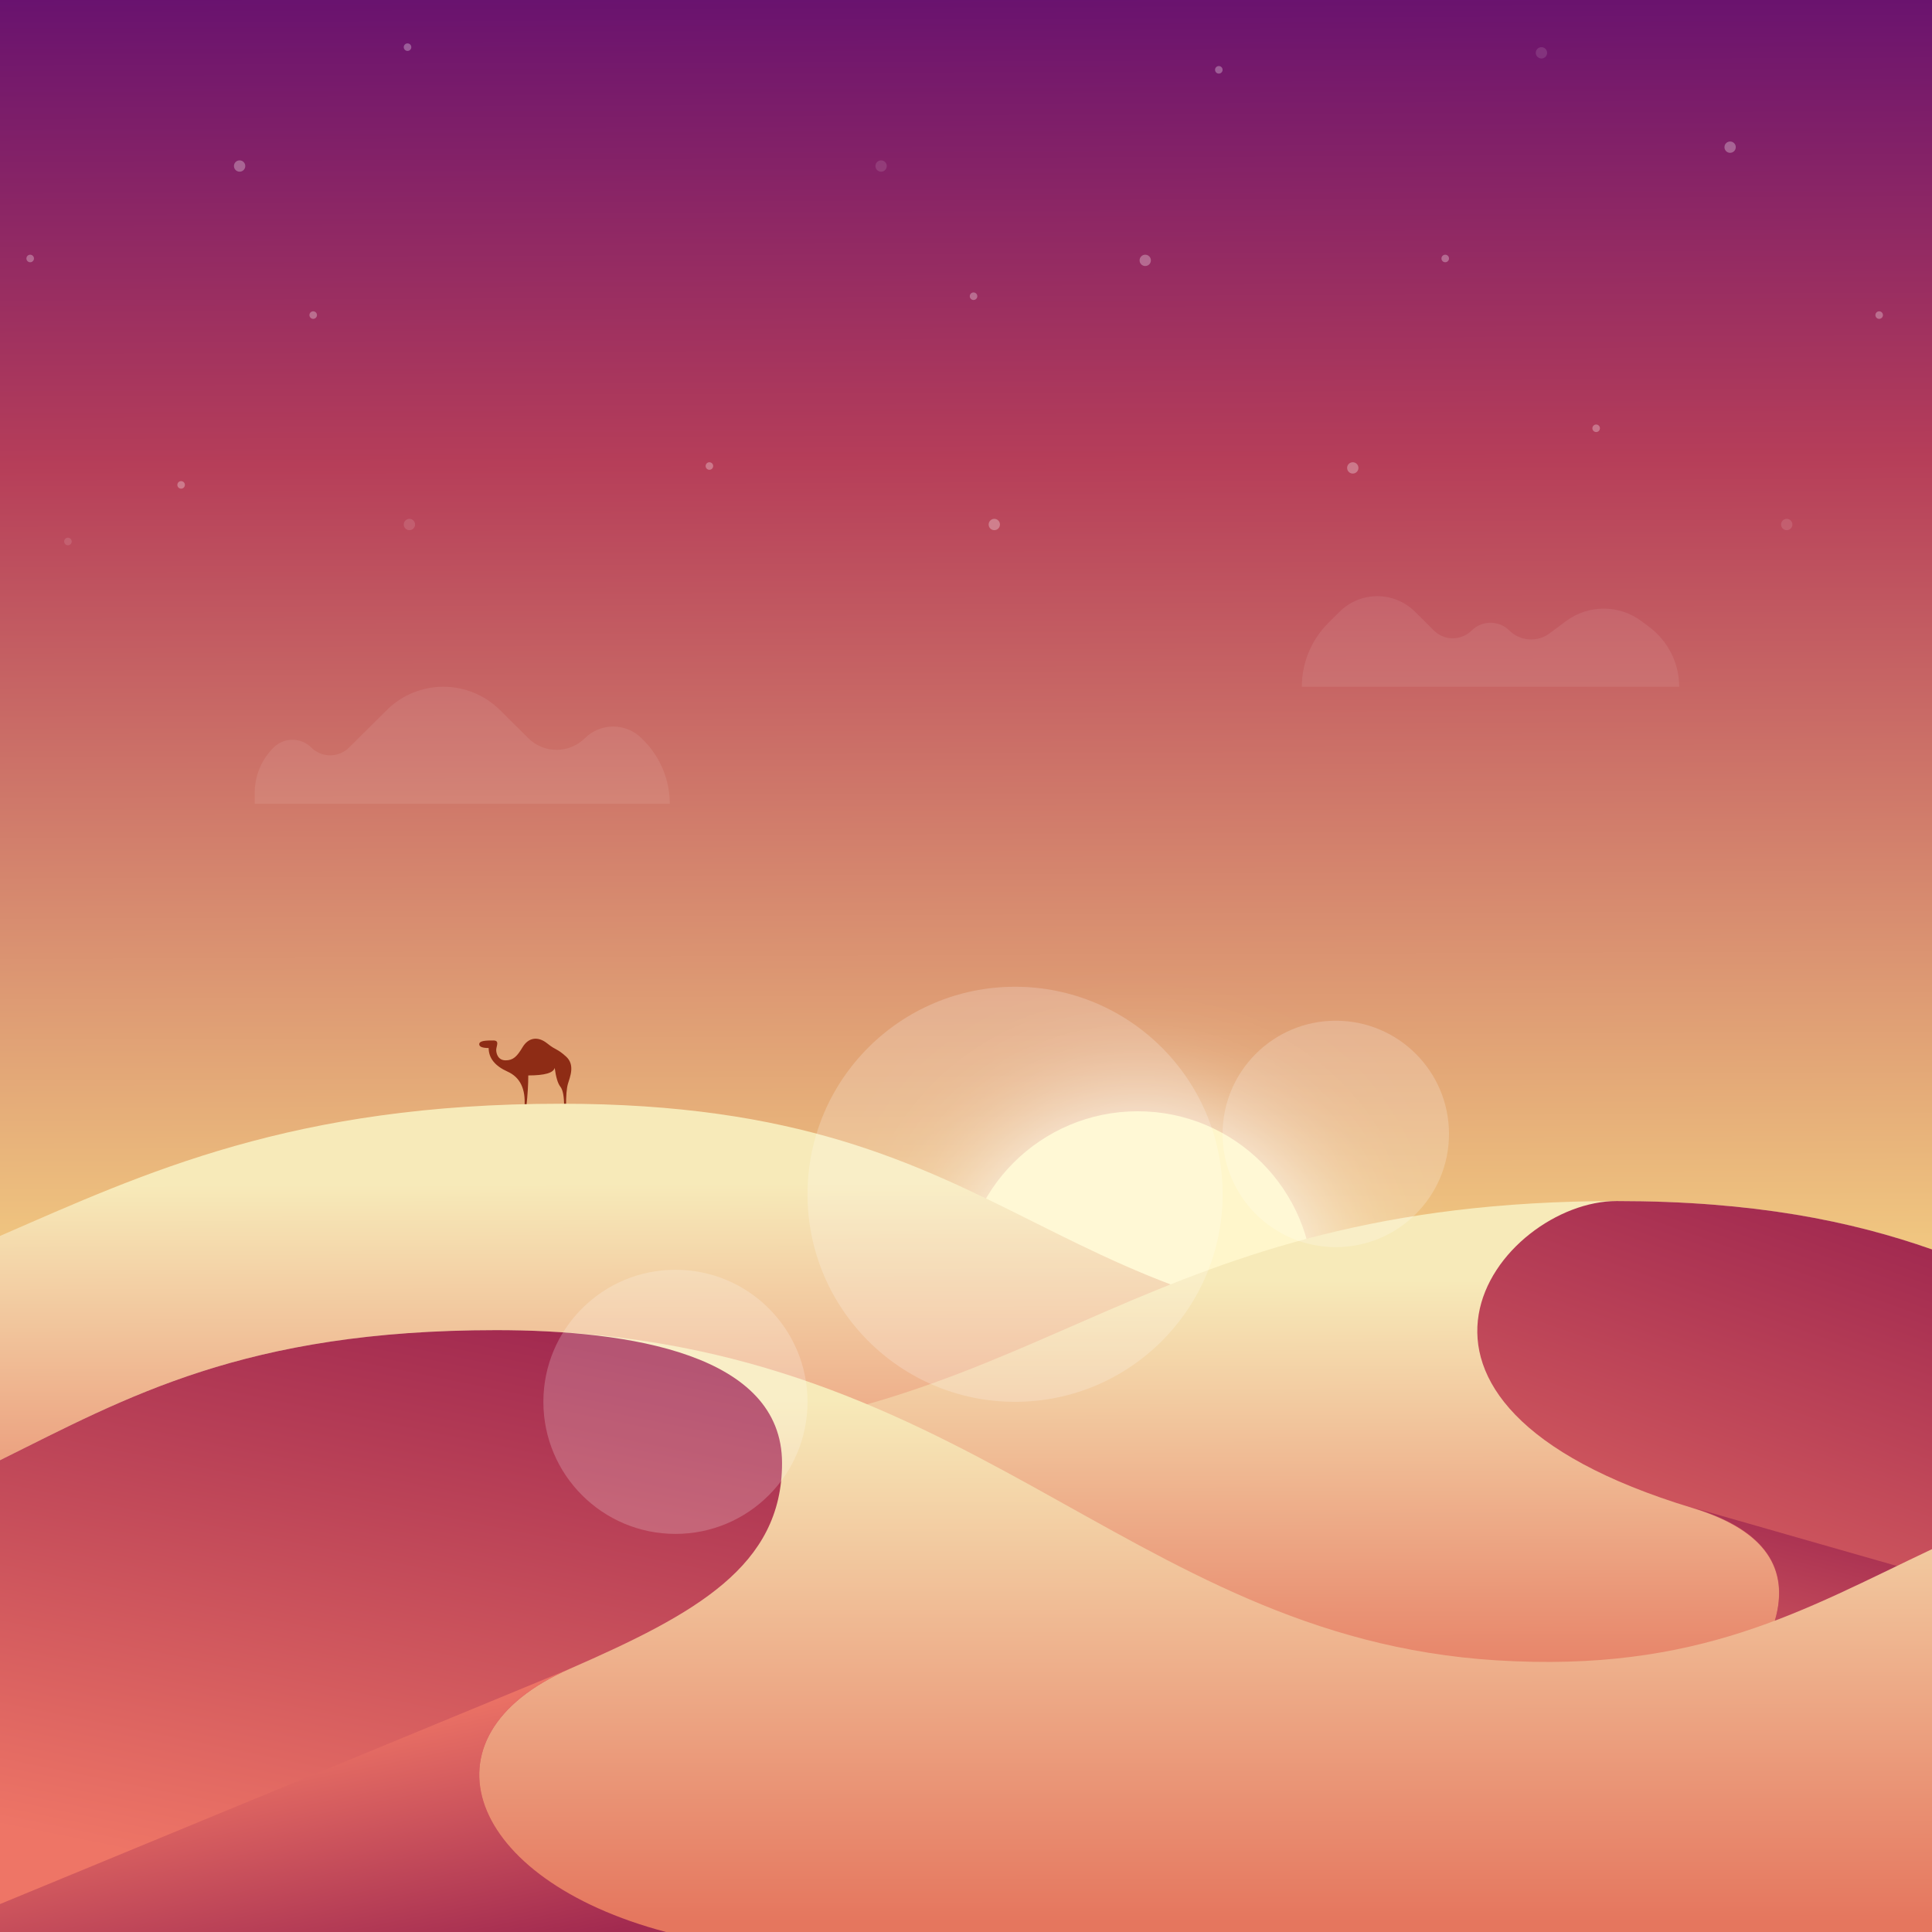
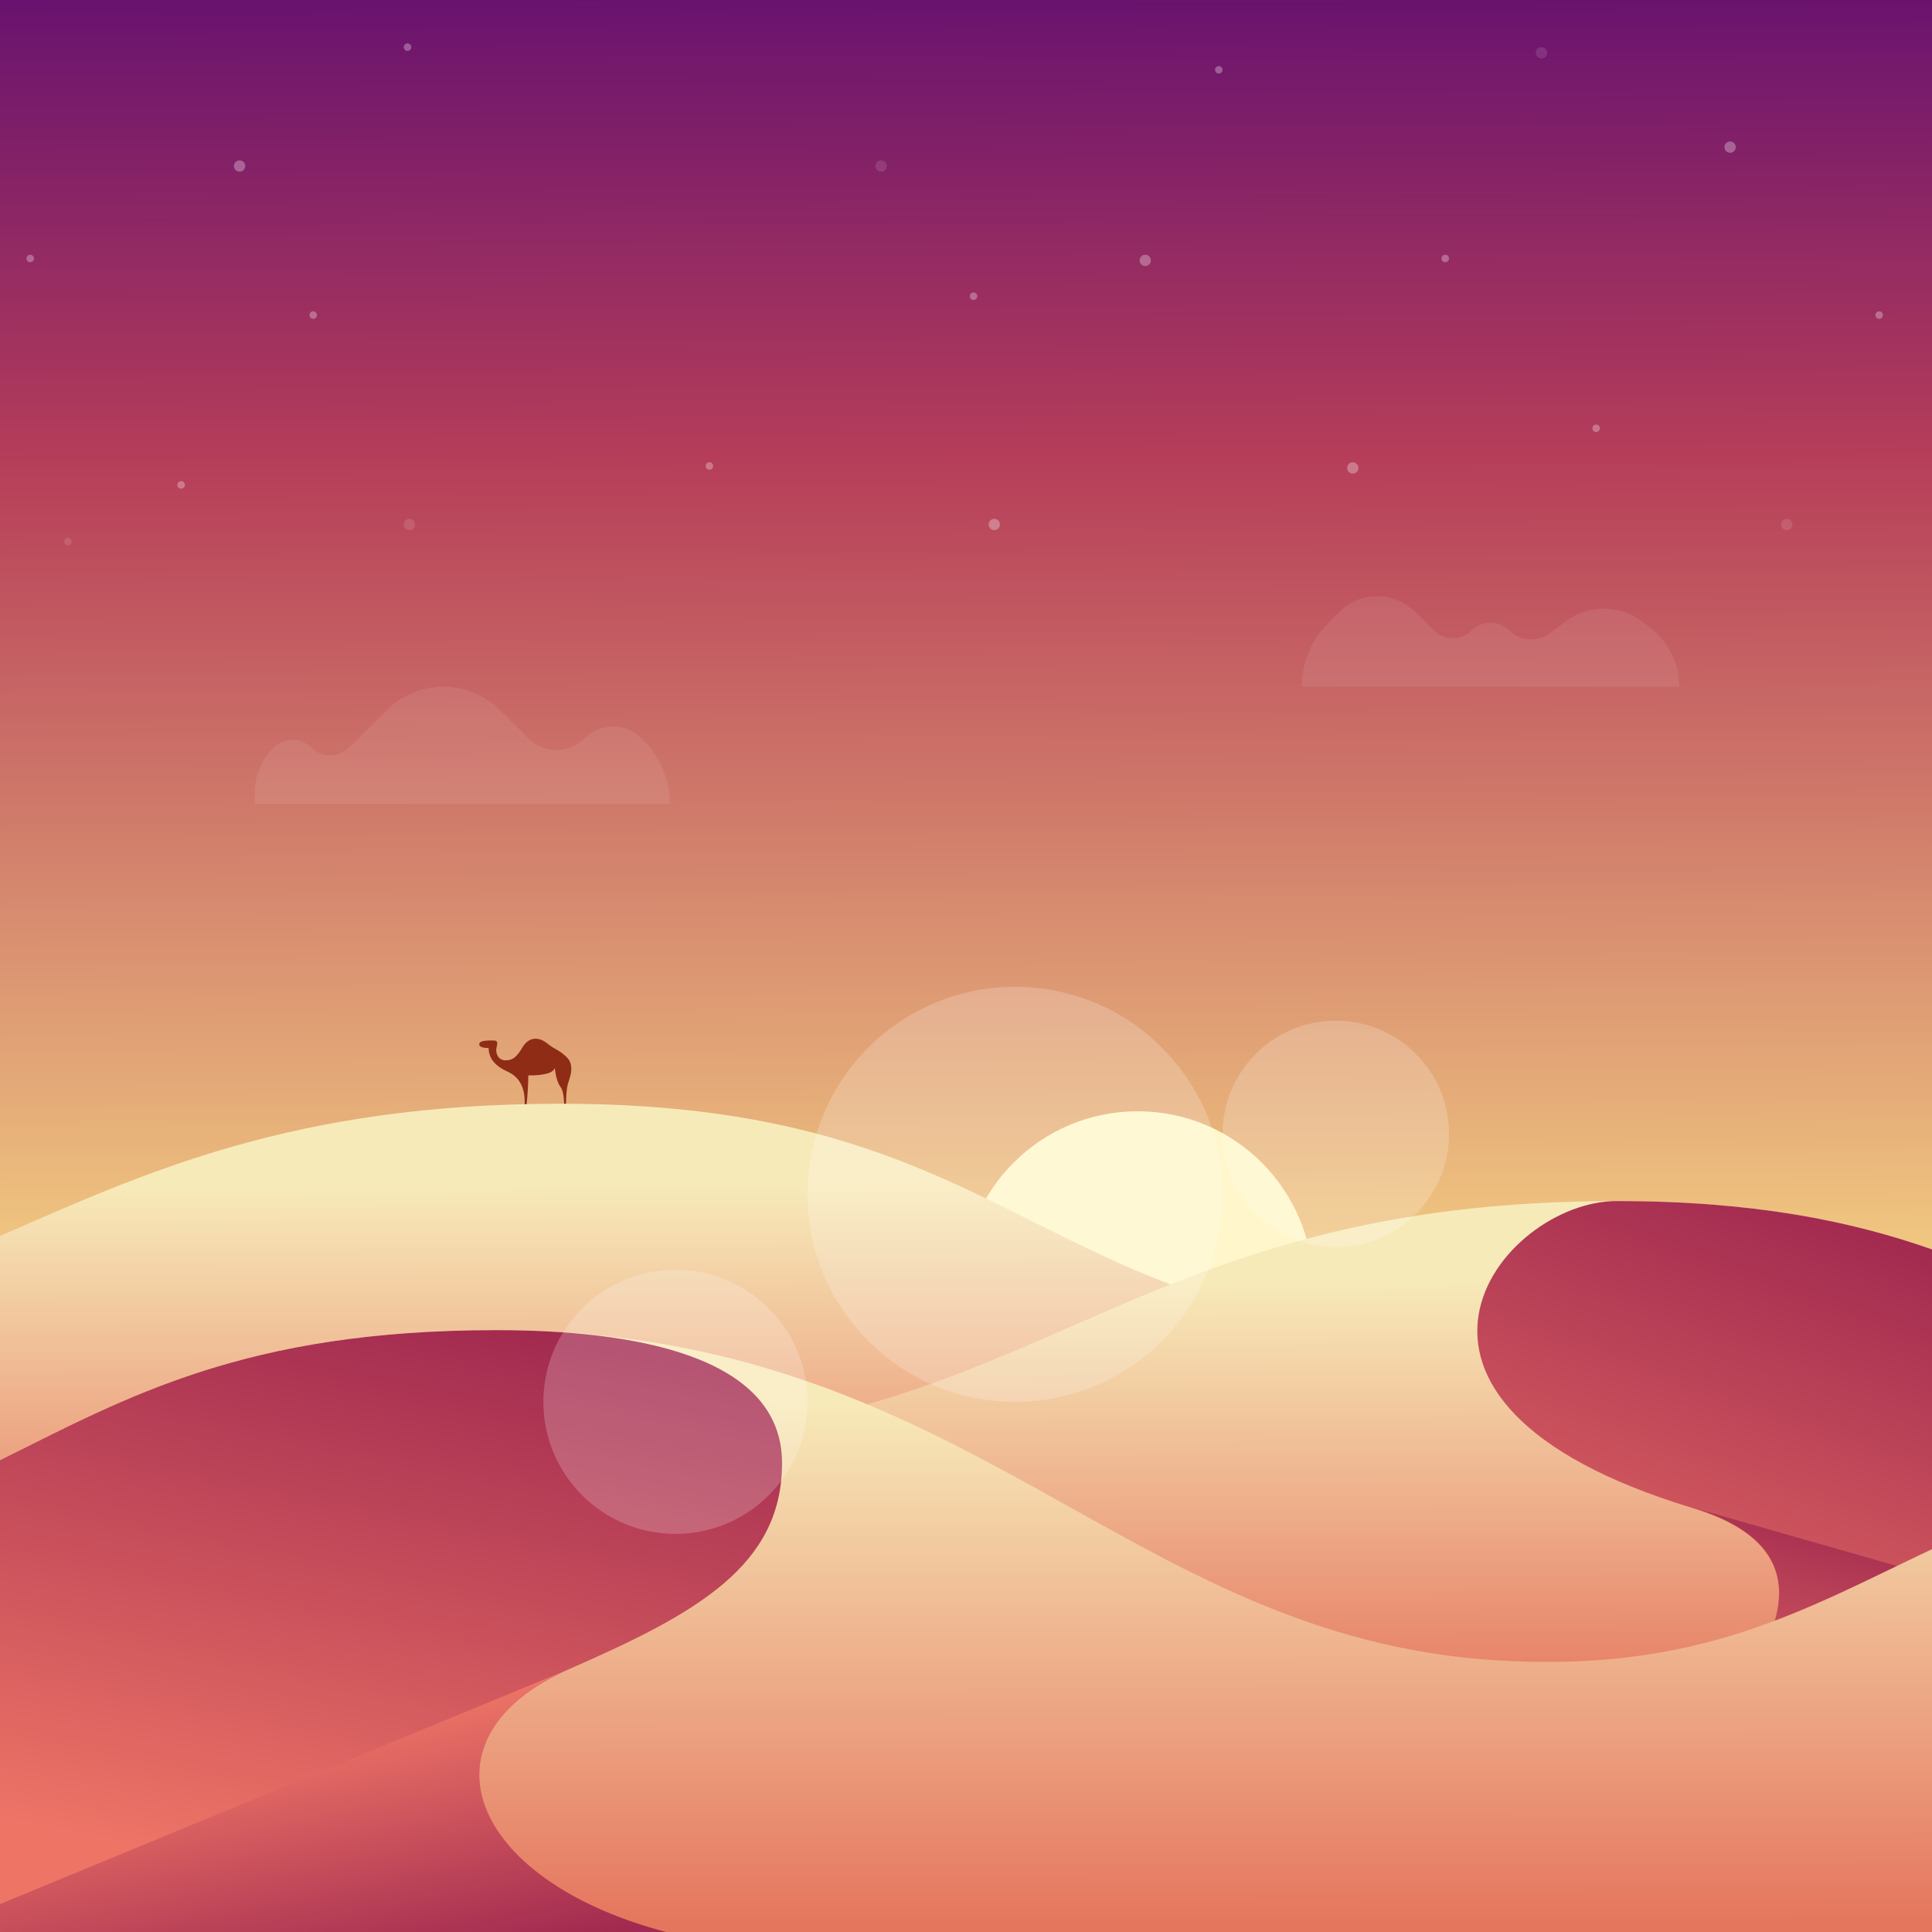
<svg xmlns="http://www.w3.org/2000/svg" xmlns:xlink="http://www.w3.org/1999/xlink" viewBox="0 0 1024 1024">
  <defs>
    <linearGradient id="a" x1="50.31%" x2="50%" y1="74.74%" y2="0%">
      <stop offset="0%" stop-color="#FFE98A" />
      <stop offset="67.7%" stop-color="#B63E59" />
      <stop offset="100%" stop-color="#68126F" />
    </linearGradient>
    <circle id="c" cx="603" cy="682" r="93" />
    <filter id="b" width="203.2%" height="203.2%" x="-51.6%" y="-51.6%" filterUnits="objectBoundingBox">
      <feOffset in="SourceAlpha" result="shadowOffsetOuter1" />
      <feGaussianBlur in="shadowOffsetOuter1" result="shadowBlurOuter1" stdDeviation="32" />
      <feColorMatrix in="shadowBlurOuter1" values="0 0 0 0 1 0 0 0 0 1 0 0 0 0 1 0 0 0 1 0" />
    </filter>
    <linearGradient id="d" x1="49.48%" x2="49.87%" y1="11.66%" y2="77.75%">
      <stop offset="0%" stop-color="#F7EAB9" />
      <stop offset="100%" stop-color="#E5765E" />
    </linearGradient>
    <linearGradient id="e" x1="91.59%" x2="66.97%" y1="5.89%" y2="100%">
      <stop offset="0%" stop-color="#A22A50" />
      <stop offset="100%" stop-color="#EE7566" />
    </linearGradient>
    <linearGradient id="f" x1="49.48%" x2="49.61%" y1="11.66%" y2="98.34%">
      <stop offset="0%" stop-color="#F7EAB9" />
      <stop offset="100%" stop-color="#E5765E" />
    </linearGradient>
    <linearGradient id="g" x1="78.5%" x2="36.4%" y1="106.76%" y2="26.41%">
      <stop offset="0%" stop-color="#A22A50" />
      <stop offset="100%" stop-color="#EE7566" />
    </linearGradient>
  </defs>
  <g fill="none" fill-rule="evenodd">
    <rect width="1024" height="1024" fill="url(#a)" />
-     <use fill="black" filter="url(#b)" xlink:href="#c" />
+     <use fill="rgb(27, 27, 27);" filter="url(#b)" xlink:href="#c" />
    <use fill="#FFF6CB" xlink:href="#c" />
    <g fill="#FFFFFF" opacity=".3" transform="translate(14 23)">
      <circle cx="203" cy="255" r="3" fill-opacity=".4" />
      <circle cx="82" cy="234" r="2" />
      <circle cx="22" cy="264" r="2" opacity=".4" />
      <circle cx="113" cy="65" r="3" />
      <circle cx="202" cy="2" r="2" />
      <circle cx="2" cy="114" r="2" />
      <circle cx="152" cy="144" r="2" />
      <circle cx="362" cy="224" r="2" />
      <circle cx="453" cy="65" r="3" opacity=".4" />
      <circle cx="513" cy="255" r="3" />
      <circle cx="593" cy="115" r="3" />
      <circle cx="803" cy="5" r="3" opacity=".4" />
      <circle cx="502" cy="134" r="2" />
      <circle cx="832" cy="204" r="2" />
      <circle cx="752" cy="114" r="2" />
      <circle cx="933" cy="255" r="3" opacity=".4" />
      <circle cx="703" cy="225" r="3" />
      <circle cx="903" cy="55" r="3" />
      <circle cx="982" cy="144" r="2" />
      <circle cx="632" cy="14" r="2" />
    </g>
    <g transform="translate(0 550)">
      <path fill="#8E2C15" d="M259 5.47c0 5.33 3.33 9.5 10 12.5s9.67 9.16 9 18.5h1c.67-6.31 1-11.8 1-16.47 8.67 0 13.33-1.33 14-4 .67 4.98 1.67 8.3 3 9.97 1.33 1.66 2 5.16 2 10.5h1c0-5.65.33-9.64 1-11.97 1-3.5 4-10.03-1-14.53S295 7 290 3c-5-4-10-3-13 2s-5 7-9 7-5-3.53-5-5.53c0-2 2-5-1.5-5s-7.5 0-7.5 2c0 1.33 1.67 2 5 2z" />
      <path fill="url(#d)" d="M1024 390H0V105.08C77.3 71.4 155.26 35 297.4 35c250 0 250.76 125.25 500 125 84.03-.08 160.02-18.2 226.6-40.93V390z" />
      <path fill="url(#d)" d="M1024 442H0V271.82c137.51-15.4 203.1-50.49 356.67-60.1C555.24 199.3 606.71 86.59 856.74 86.59c72.78 0 124.44 10.62 167.26 25.68V442z" />
      <path fill="url(#e)" d="M1024 112.21V412H856.91c99.31-86.5 112.63-140.75 39.97-162.78C710.24 192.64 795.12 86.58 856.9 86.58c72.7 0 124.3 10.6 167.09 25.63z" />
      <path fill="url(#e)" d="M1024 285.32V412H857c99.31-86.6 112.63-140.94 39.97-163L1024 285.32z" />
      <path fill="url(#f)" d="M0 474V223.93C67.12 190.69 129.55 155 263 155c250 0 331.46 162.6 530 175 107.42 6.71 163-26.77 231-58.92V474H0z" />
      <path fill="url(#e)" d="M353.02 474H0V223.93C67.12 190.69 129.55 155 263 155c71.14 0 151.5 12.76 151.5 70.5 0 54.5-45.5 79.72-112.5 109-82.26 35.95-54.57 111.68 51.02 139.5z" />
      <path fill="url(#g)" d="M353.02 474H0v-14.8l302-124.7c-82.26 35.95-54.57 111.68 51.02 139.5z" />
    </g>
    <g fill="#FFFFFF" opacity=".2" transform="translate(288 523)">
      <circle cx="250" cy="110" r="110" />
      <circle cx="420" cy="78" r="60" />
      <circle cx="70" cy="220" r="70" />
    </g>
    <g fill="#FFFFFF" fill-rule="nonzero" opacity=".08" transform="translate(135 316)">
      <path d="M10 80.22a14.2 14.2 0 0 1 20 0 14.2 14.2 0 0 0 20 0l20-19.86a42.58 42.58 0 0 1 60 0l15 14.9a21.3 21.3 0 0 0 30 0 21.3 21.3 0 0 1 30 0l.9.9A47.69 47.69 0 0 1 220 110H0v-5.76c0-9.02 3.6-17.67 10-24.02zm559.1-66.11l5.9-5.86c11.07-11 28.93-11 40 0l10 9.94a14.19 14.19 0 0 0 20 0 14.19 14.19 0 0 1 20 0 16.36 16.36 0 0 0 21.3 1.5l8.7-6.47a33.47 33.47 0 0 1 40 0l4.06 3.03A39.6 39.6 0 0 1 755 48H555a47.77 47.77 0 0 1 14.1-33.89z" />
    </g>
  </g>
</svg>
